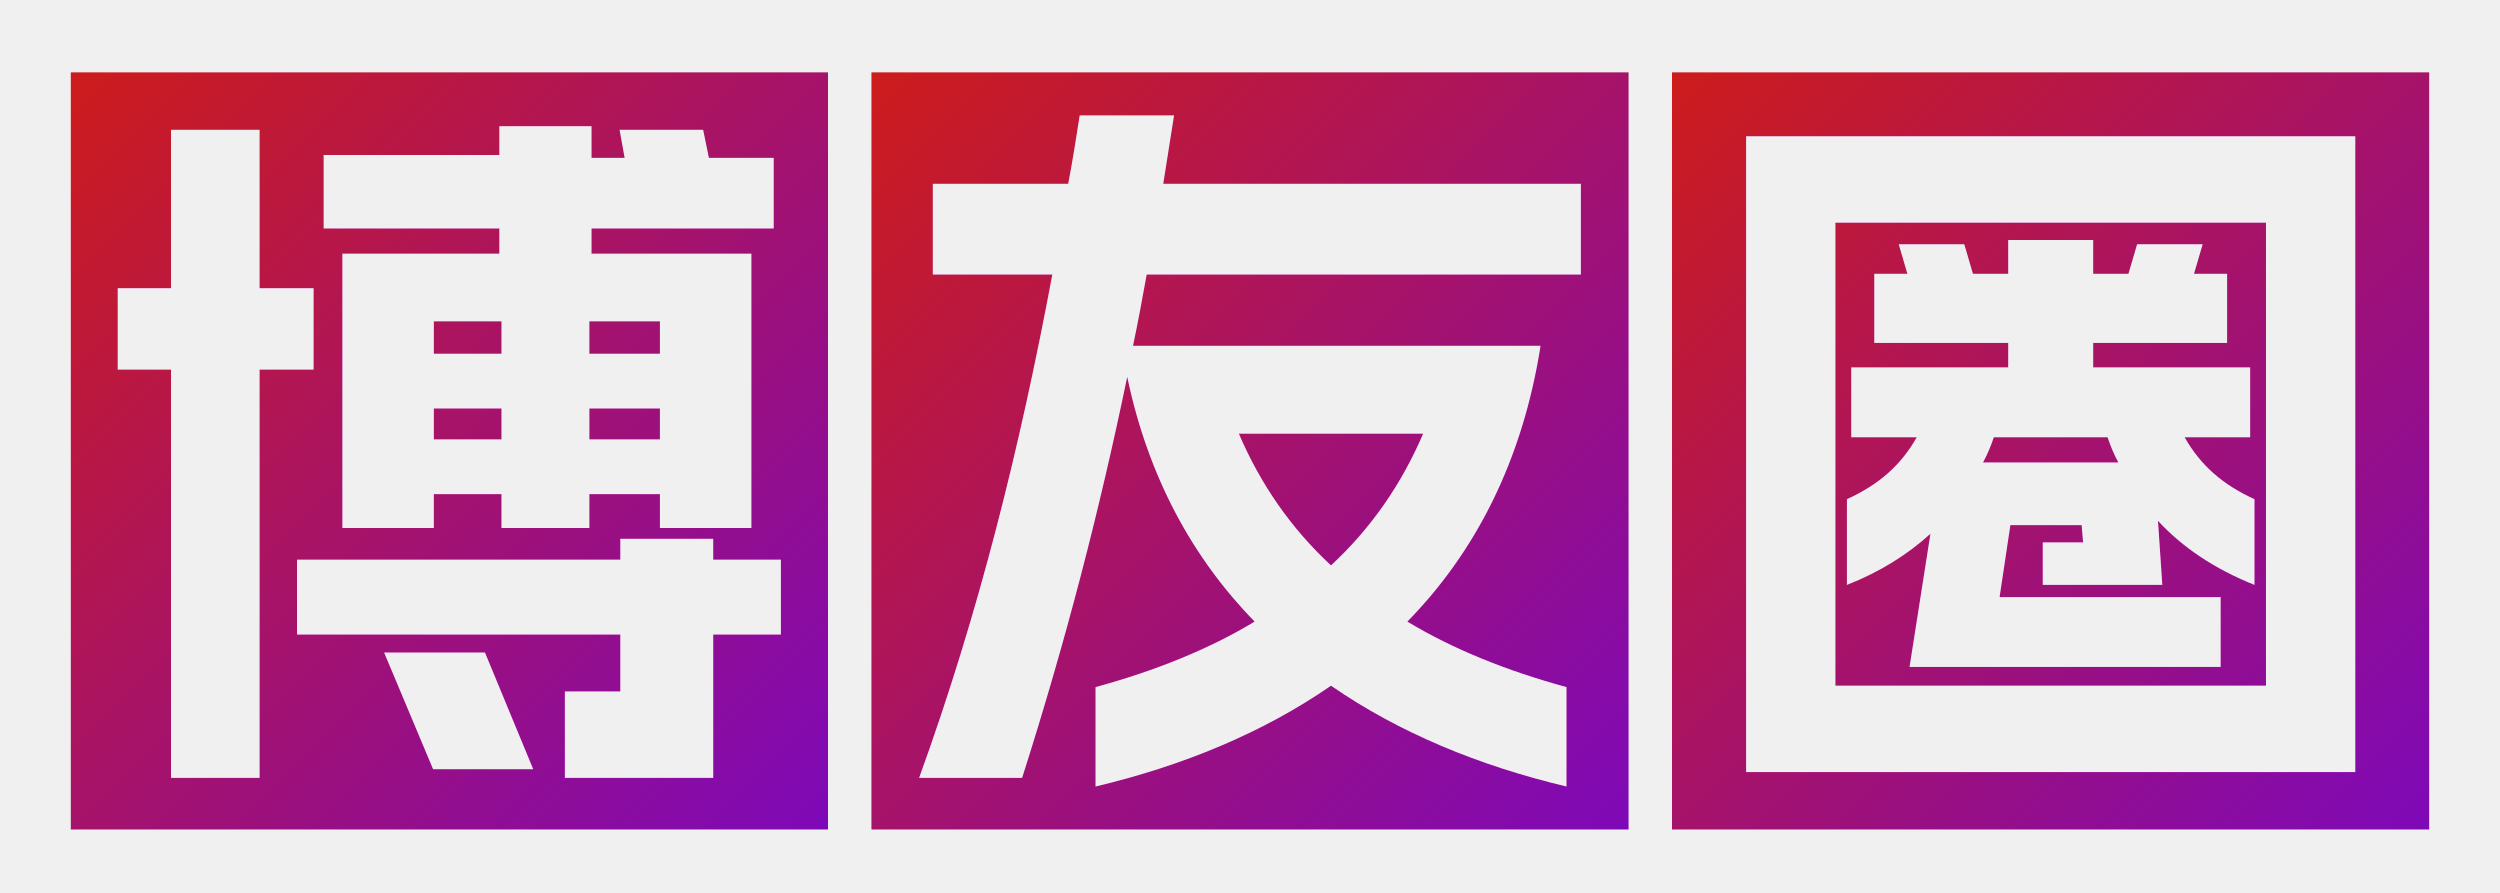
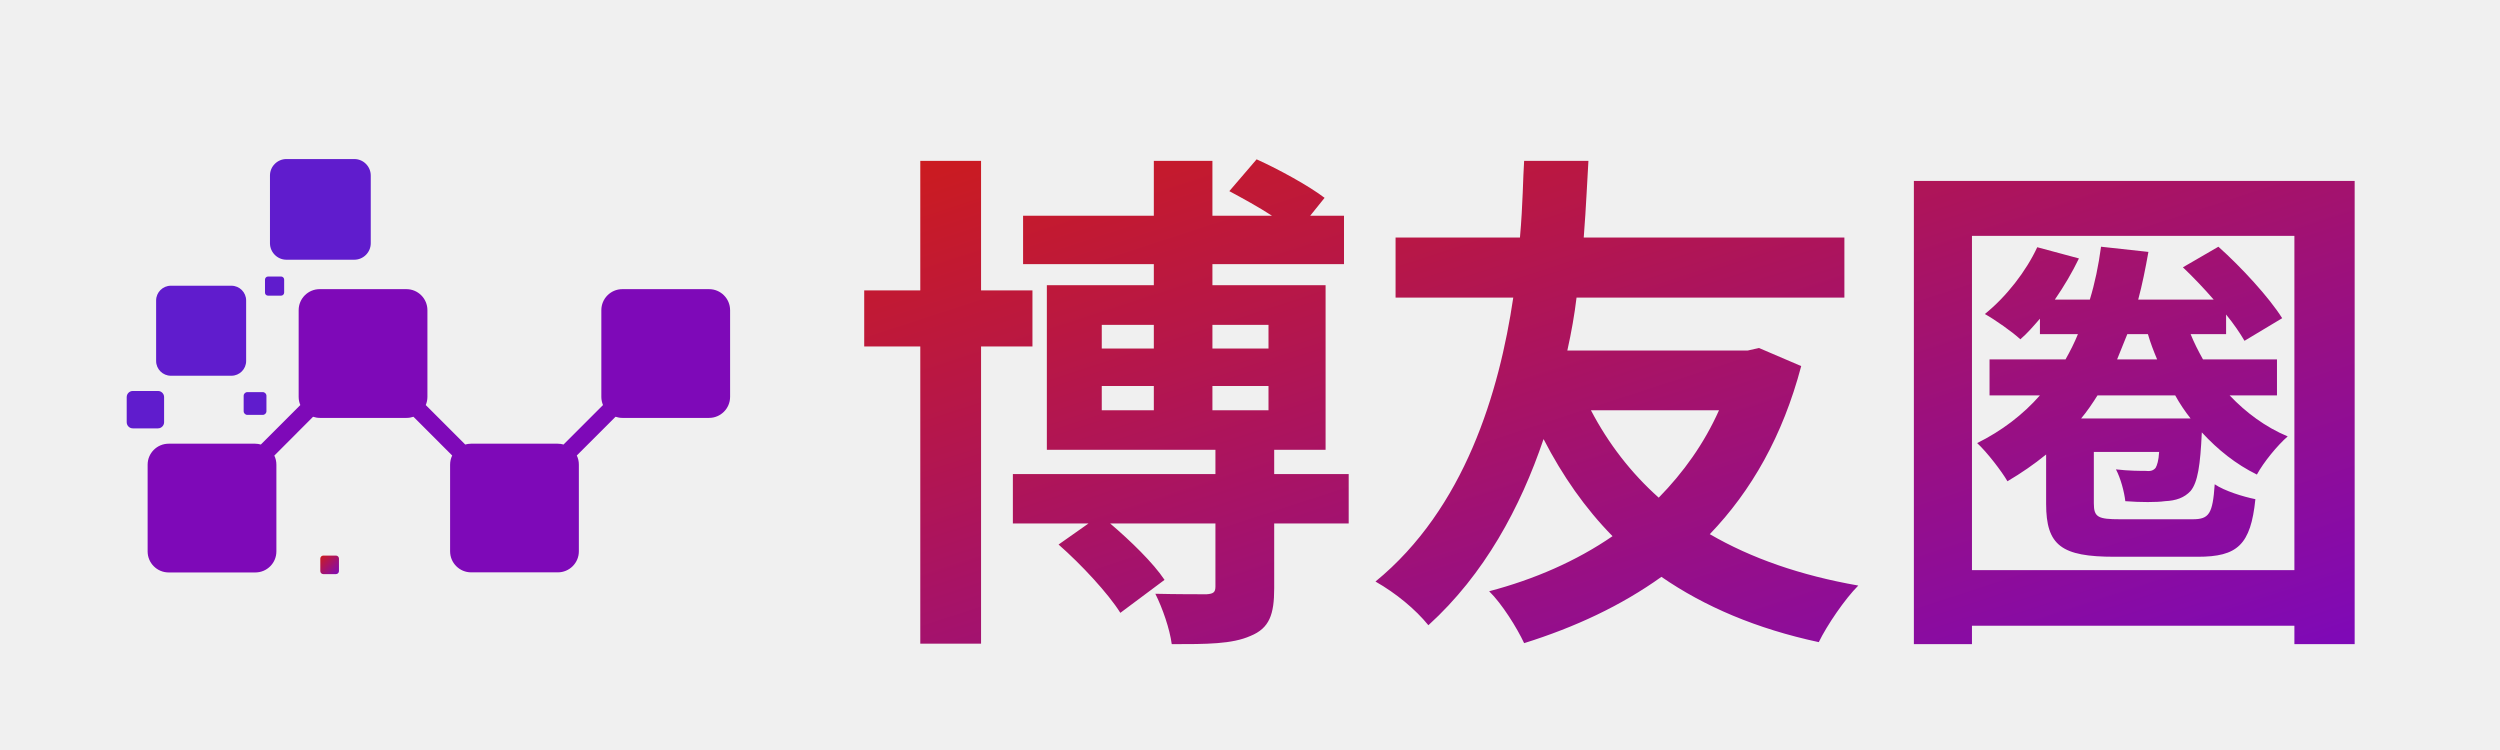
- <svg xmlns="http://www.w3.org/2000/svg" data-v-0dd9719b="" version="1.0" width="84" height="30" viewBox="130 86 80 62" preserveAspectRatio="xMidYMid meet" color-interpolation-filters="sRGB" style="margin: auto;">
-   <g data-v-0dd9719b="" fill="url(#linearGradientBg)" class="singlesvg" transform="translate(88.10001,91.01375)">
-     <g class="tp-name" transform="translate(0,0)">
-       <g mask="url(#25c7fe37-9c80-4465-a033-7c757d3800a0)">
-         <rect data-gra="graph-name" x="0" y="0" height="52.6" width="52.6" />
-         <g data-gra="path-name" fill="#c822b0" transform="translate(3.275,3)">
-           <g transform="scale(1)">
-             <path d="M17.35-12.35L23.70-12.35L23.70-14.70L28.40-14.70L28.40-12.35L34.50-12.35L34.50-14.70L39.40-14.70L39.40-12.35L45.75-12.35L45.75-31.40L34.65-31.40L34.65-33.15L47.30-33.15L47.30-38.05L42.80-38.05L42.40-40L36.60-40L36.95-38.05L34.65-38.05L34.65-40.25L28.25-40.25L28.25-38.25L16.05-38.25L16.05-33.15L28.25-33.15L28.25-31.40L17.35-31.40ZM1.75-23.35L5.45-23.35L5.45 5L11.60 5L11.60-23.35L15.35-23.35L15.35-29L11.60-29L11.60-40L5.45-40L5.45-29L1.75-29ZM14.20-4.95L36.65-4.95L36.65-1L32.80-1L32.80 5L43.10 5L43.10-4.95L47.80-4.95L47.80-10.15L43.10-10.15L43.10-11.60L36.65-11.60L36.65-10.15L14.20-10.15ZM20.25-3.70L23.65 4.40L30.60 4.40L27.25-3.70ZM23.70-18.50L23.70-20.65L28.40-20.65L28.40-18.50ZM23.70-24.45L23.70-26.70L28.40-26.70L28.40-24.45ZM34.50-18.50L34.50-20.65L39.40-20.65L39.40-18.50ZM34.50-24.45L34.50-26.70L39.40-26.70L39.40-24.45Z" transform="translate(-1.75, 41)" />
-           </g>
-         </g>
+ <svg xmlns="http://www.w3.org/2000/svg" data-v-0dd9719b="" version="1.0" width="100" height="30" viewBox="70 78 180 70" preserveAspectRatio="xMidYMid meet" color-interpolation-filters="sRGB" style="margin: auto;">
+   <g data-v-0dd9719b="" fill="url(#linearGradientBg)" class="icon-text-wrapper icon-svg-group iconsvg" transform="translate(54.555,94.87861)">
+     <g class="iconsvg-imagesvg" transform="translate(0,-8)">
+       <g>
+         <rect fill="url(#linearGradientBg)" fill-opacity="0" stroke-width="2" x="0" y="0" width="60" height="60" class="image-rect" />
+         <svg x="0" y="0" width="60" height="60" filtersec="colorsb8649217430" class="image-svg-svg primary" style="overflow: visible;">
+           <svg viewBox="0 -10 608.1 620.6">
+             <path d="M136.5 183.6H149c1.7 0 3-1.4 3-3v-12.5c0-1.7-1.4-3-3-3h-12.5c-1.7 0-3 1.4-3 3v12.5c-.1 1.7 1.3 3 3 3zM112.9 280.3v14.8c0 2 1.6 3.6 3.6 3.6h14.8c2 0 3.6-1.6 3.6-3.6v-14.8c0-2-1.6-3.6-3.6-3.6h-14.8c-2 0-3.6 1.6-3.6 3.6zM36.1 305.8v-24.3c0-3.2-2.6-5.9-5.9-5.9H5.9c-3.2 0-5.9 2.6-5.9 5.9v24.3c0 3.2 2.6 5.9 5.9 5.9h24.3c3.2 0 5.9-2.7 5.9-5.9zM42.6 260.9h58.5c7.8 0 14.2-6.4 14.2-14.2v-58.5c0-7.8-6.4-14.2-14.2-14.2H42.6c-7.8 0-14.2 6.4-14.2 14.2v58.5c0 7.8 6.4 14.2 14.2 14.2zM154.2 148.9h65.5c8.7 0 15.9-7.1 15.9-15.9V67.6c0-8.7-7.1-15.9-15.9-15.9h-65.5c-8.7 0-15.9 7.1-15.9 15.9v65.5c.1 8.7 7.2 15.8 15.9 15.8z" fill="rgba(96, 28, 205, 1)" />
+             <linearGradient id="a23ca9a45-1be7-40b5-9436-d6ce29d47b8b" gradientUnits="userSpaceOnUse" x1="20.209" y1="314.098" x2="582.468" y2="314.098">
+               <stop offset="0" stop-color="rgba(126, 9, 184, 1)" />
+               <stop offset="1" stop-color="rgba(126, 9, 184, 1)" />
+             </linearGradient>
+             <path d="M179.9 300.5c2.1.7 4.3 1.1 6.6 1.1h83.7c2.3 0 4.6-.4 6.6-1.1l37.4 37.4c-1.3 2.7-2 5.7-2 8.8v83.7c0 11.2 9.1 20.3 20.3 20.3h83.7c11.2 0 20.3-9.1 20.3-20.3v-83.7c0-3.2-.7-6.2-2-8.8l37.4-37.4c2.1.7 4.3 1.1 6.6 1.1h83.7c11.2 0 20.3-9.1 20.3-20.3v-83.7c0-11.2-9.1-20.3-20.3-20.3h-83.7c-11.2 0-20.3 9.1-20.3 20.3v83.7c0 2.8.6 5.5 1.6 7.9l-38.1 38.1c-1.8-.5-3.6-.8-5.6-.8h-83.7c-1.9 0-3.8.3-5.6.8l-38.1-38.1c1-2.4 1.6-5.1 1.6-7.9v-83.7c0-11.2-9.1-20.3-20.3-20.3h-83.7c-11.2 0-20.3 9.1-20.3 20.3v83.7c0 2.8.6 5.5 1.6 7.9l-38.1 38.1c-1.8-.5-3.6-.8-5.6-.8H40.5c-11.2 0-20.3 9.1-20.3 20.3v83.7c0 11.2 9.1 20.3 20.3 20.3h83.7c11.2 0 20.3-9.1 20.3-20.3v-83.7c0-3.2-.7-6.2-2-8.8l37.4-37.5z" fill="url(#a23ca9a45-1be7-40b5-9436-d6ce29d47b8b)" />
+             <path d="M189.8 434.5c-1.6 0-2.9 1.3-2.9 2.9v12.1c0 1.6 1.3 2.9 2.9 2.9H202c1.6 0 2.9-1.3 2.9-2.9v-12.1c0-1.6-1.3-2.9-2.9-2.9h-12.2z" fill="url(#linearGradientBg)" />
+           </svg>
+         </svg>
      </g>
-       <g transform="translate(55.6,0)" mask="url(#8b47c2d4-afb6-44e5-92d8-e5fafb134dfd)">
-         <rect data-gra="graph-name" x="0" y="0" height="52.6" width="52.6" />
-         <g data-gra="path-name" fill="#c822b0" transform="translate(3.325,3)">
-           <g transform="scale(1)">
-             <path d="M46.50 5.60L46.50-1.30C42.30-2.45 38.60-3.95 35.45-5.85C40.20-10.70 43.45-17.05 44.70-25L16.40-25C16.75-26.65 17.05-28.30 17.35-29.95L47.50-29.95L47.50-36.25L18.50-36.25L19.25-41L12.70-41C12.45-39.40 12.20-37.80 11.90-36.25L2.50-36.25L2.50-29.95L10.80-29.95C8.55-17.95 5.70-6.45 1.55 5L8.70 5C11.70-4.40 14.05-13.45 16-22.85C17.45-15.90 20.55-10.25 24.85-5.85C21.70-3.95 18-2.45 13.80-1.30L13.80 5.60C19.90 4.15 25.45 1.85 30.15-1.40C34.85 1.85 40.40 4.15 46.50 5.60ZM23.75-18.90L36.55-18.90C35.05-15.40 32.95-12.35 30.15-9.75C27.35-12.35 25.25-15.40 23.75-18.90Z" transform="translate(-1.55, 41)" />
-           </g>
-         </g>
-       </g>
-       <g transform="translate(111.2,0)" mask="url(#2f148b5b-d5a7-4095-b040-2e248b7cc012)">
-         <rect data-gra="graph-name" x="0" y="0" height="52.6" width="52.6" />
-         <g data-gra="path-name" fill="#c822b0" transform="translate(5.149998,3)">
-           <g transform="scale(1)">
-             <path d="M46.15-39.55L3.85-39.55L3.85 4.60L46.15 4.60ZM10.05-1.40L10.05-33.55L39.95-33.55L39.95-1.40ZM10.85-8.40C13.15-9.30 15.05-10.50 16.65-11.95L15.20-2.70L36.80-2.70L36.80-7.55L21.45-7.55L22.20-12.55L27.15-12.55L27.25-11.35L24.45-11.35L24.45-8.40L32.75-8.40L32.45-12.85C34.15-11 36.40-9.50 39.15-8.40L39.15-14.35C36.95-15.35 35.40-16.70 34.30-18.65L38.85-18.65L38.85-23.50L27.95-23.50L27.95-25.20L37.25-25.20L37.25-30L34.95-30L35.55-32.05L31-32.05L30.40-30L27.95-30L27.95-32.35L22.05-32.35L22.05-30L19.60-30L19-32.05L14.45-32.05L15.05-30L12.75-30L12.75-25.20L22.05-25.20L22.05-23.50L11.15-23.50L11.15-18.65L15.70-18.65C14.60-16.70 13.05-15.35 10.85-14.35ZM20.30-16.90C20.60-17.45 20.85-18.05 21.05-18.65L28.95-18.65C29.15-18.05 29.40-17.45 29.70-16.90Z" transform="translate(-3.85, 41)" />
+     </g>
+     <g transform="translate(68, 18)">
+       <g data-gra="path-name" class="tp-name iconsvg-namesvg">
+         <g transform="scale(1)">
+           <g>
+             <text x="0" y="0" fill="url(#linearGradientBg)" font-size="48" font-family="Arial, sans-serif" font-weight="bold" text-anchor="start" dominant-baseline="central">博友圈</text>
          </g>
        </g>
      </g>
    </g>
  </g>
-   <mask id="25c7fe37-9c80-4465-a033-7c757d3800a0">
-     <rect data-gra="graph-name" x="0" y="0" height="52.6" width="52.6" fill="white" />
-     <g data-gra="path-name" transform="translate(3.275,3)" fill="black">
-       <g transform="scale(1)">
-         <path d="M17.35-12.35L23.70-12.35L23.70-14.70L28.40-14.70L28.40-12.35L34.50-12.35L34.50-14.70L39.40-14.70L39.40-12.35L45.75-12.35L45.75-31.40L34.65-31.40L34.65-33.15L47.30-33.15L47.30-38.05L42.80-38.05L42.40-40L36.60-40L36.95-38.05L34.65-38.05L34.65-40.25L28.25-40.25L28.25-38.25L16.05-38.25L16.05-33.15L28.25-33.15L28.25-31.40L17.35-31.40ZM1.75-23.35L5.45-23.35L5.45 5L11.60 5L11.60-23.35L15.35-23.35L15.35-29L11.60-29L11.60-40L5.45-40L5.45-29L1.75-29ZM14.20-4.95L36.65-4.95L36.65-1L32.80-1L32.80 5L43.10 5L43.10-4.95L47.80-4.95L47.80-10.15L43.10-10.15L43.10-11.60L36.65-11.60L36.65-10.15L14.20-10.15ZM20.25-3.70L23.65 4.40L30.60 4.40L27.25-3.70ZM23.70-18.50L23.70-20.65L28.40-20.65L28.40-18.50ZM23.70-24.45L23.70-26.70L28.40-26.70L28.40-24.45ZM34.50-18.50L34.50-20.65L39.40-20.65L39.40-18.50ZM34.50-24.45L34.50-26.70L39.40-26.70L39.40-24.45Z" transform="translate(-1.75, 41)" />
-       </g>
-     </g>
-   </mask>
-   <mask id="8b47c2d4-afb6-44e5-92d8-e5fafb134dfd">
-     <rect data-gra="graph-name" x="0" y="0" height="52.6" width="52.6" fill="white" />
-     <g data-gra="path-name" transform="translate(3.325,3)" fill="black">
-       <g transform="scale(1)">
-         <path d="M46.50 5.60L46.50-1.30C42.30-2.45 38.60-3.95 35.45-5.85C40.20-10.70 43.45-17.05 44.70-25L16.40-25C16.75-26.65 17.05-28.30 17.35-29.95L47.50-29.95L47.50-36.25L18.50-36.25L19.25-41L12.70-41C12.45-39.40 12.20-37.80 11.90-36.25L2.50-36.25L2.50-29.95L10.80-29.95C8.55-17.95 5.70-6.45 1.55 5L8.70 5C11.70-4.40 14.05-13.45 16-22.85C17.45-15.90 20.55-10.25 24.85-5.85C21.70-3.95 18-2.45 13.80-1.30L13.80 5.60C19.90 4.15 25.45 1.85 30.15-1.40C34.85 1.85 40.40 4.15 46.50 5.60ZM23.75-18.90L36.55-18.90C35.05-15.40 32.95-12.35 30.15-9.75C27.35-12.35 25.25-15.40 23.75-18.90Z" transform="translate(-1.55, 41)" />
-       </g>
-     </g>
-   </mask>
-   <mask id="2f148b5b-d5a7-4095-b040-2e248b7cc012">
-     <rect data-gra="graph-name" x="0" y="0" height="52.6" width="52.6" fill="white" />
-     <g data-gra="path-name" transform="translate(5.149998,3)" fill="black">
-       <g transform="scale(1)">
-         <path d="M46.15-39.55L3.85-39.55L3.85 4.60L46.15 4.60ZM10.05-1.40L10.05-33.55L39.95-33.55L39.95-1.40ZM10.85-8.40C13.15-9.30 15.05-10.50 16.65-11.95L15.20-2.70L36.80-2.70L36.80-7.55L21.45-7.55L22.20-12.55L27.15-12.55L27.25-11.35L24.45-11.35L24.45-8.40L32.75-8.40L32.45-12.85C34.15-11 36.40-9.50 39.15-8.40L39.15-14.35C36.95-15.35 35.40-16.70 34.30-18.65L38.85-18.65L38.85-23.50L27.95-23.50L27.95-25.20L37.25-25.20L37.25-30L34.95-30L35.55-32.05L31-32.05L30.40-30L27.95-30L27.95-32.35L22.05-32.35L22.05-30L19.60-30L19-32.05L14.45-32.05L15.05-30L12.75-30L12.75-25.20L22.05-25.20L22.05-23.50L11.15-23.50L11.15-18.65L15.70-18.65C14.60-16.70 13.05-15.35 10.85-14.35ZM20.30-16.90C20.60-17.45 20.85-18.05 21.05-18.65L28.95-18.65C29.15-18.05 29.40-17.45 29.70-16.90Z" transform="translate(-3.85, 41)" />
-       </g>
-     </g>
-   </mask>
  <defs v-gra="od">
    <linearGradient id="linearGradientBg" x1="0%" y1="0%" x2="100%" y2="100%">
      <stop offset="0%" style="stop-color:rgba(205, 28, 28, 1);stop-opacity:1" />
      <stop offset="100%" style="stop-color:rgba(126, 9, 184, 1);stop-opacity:1" />
    </linearGradient>
  </defs>
</svg>
